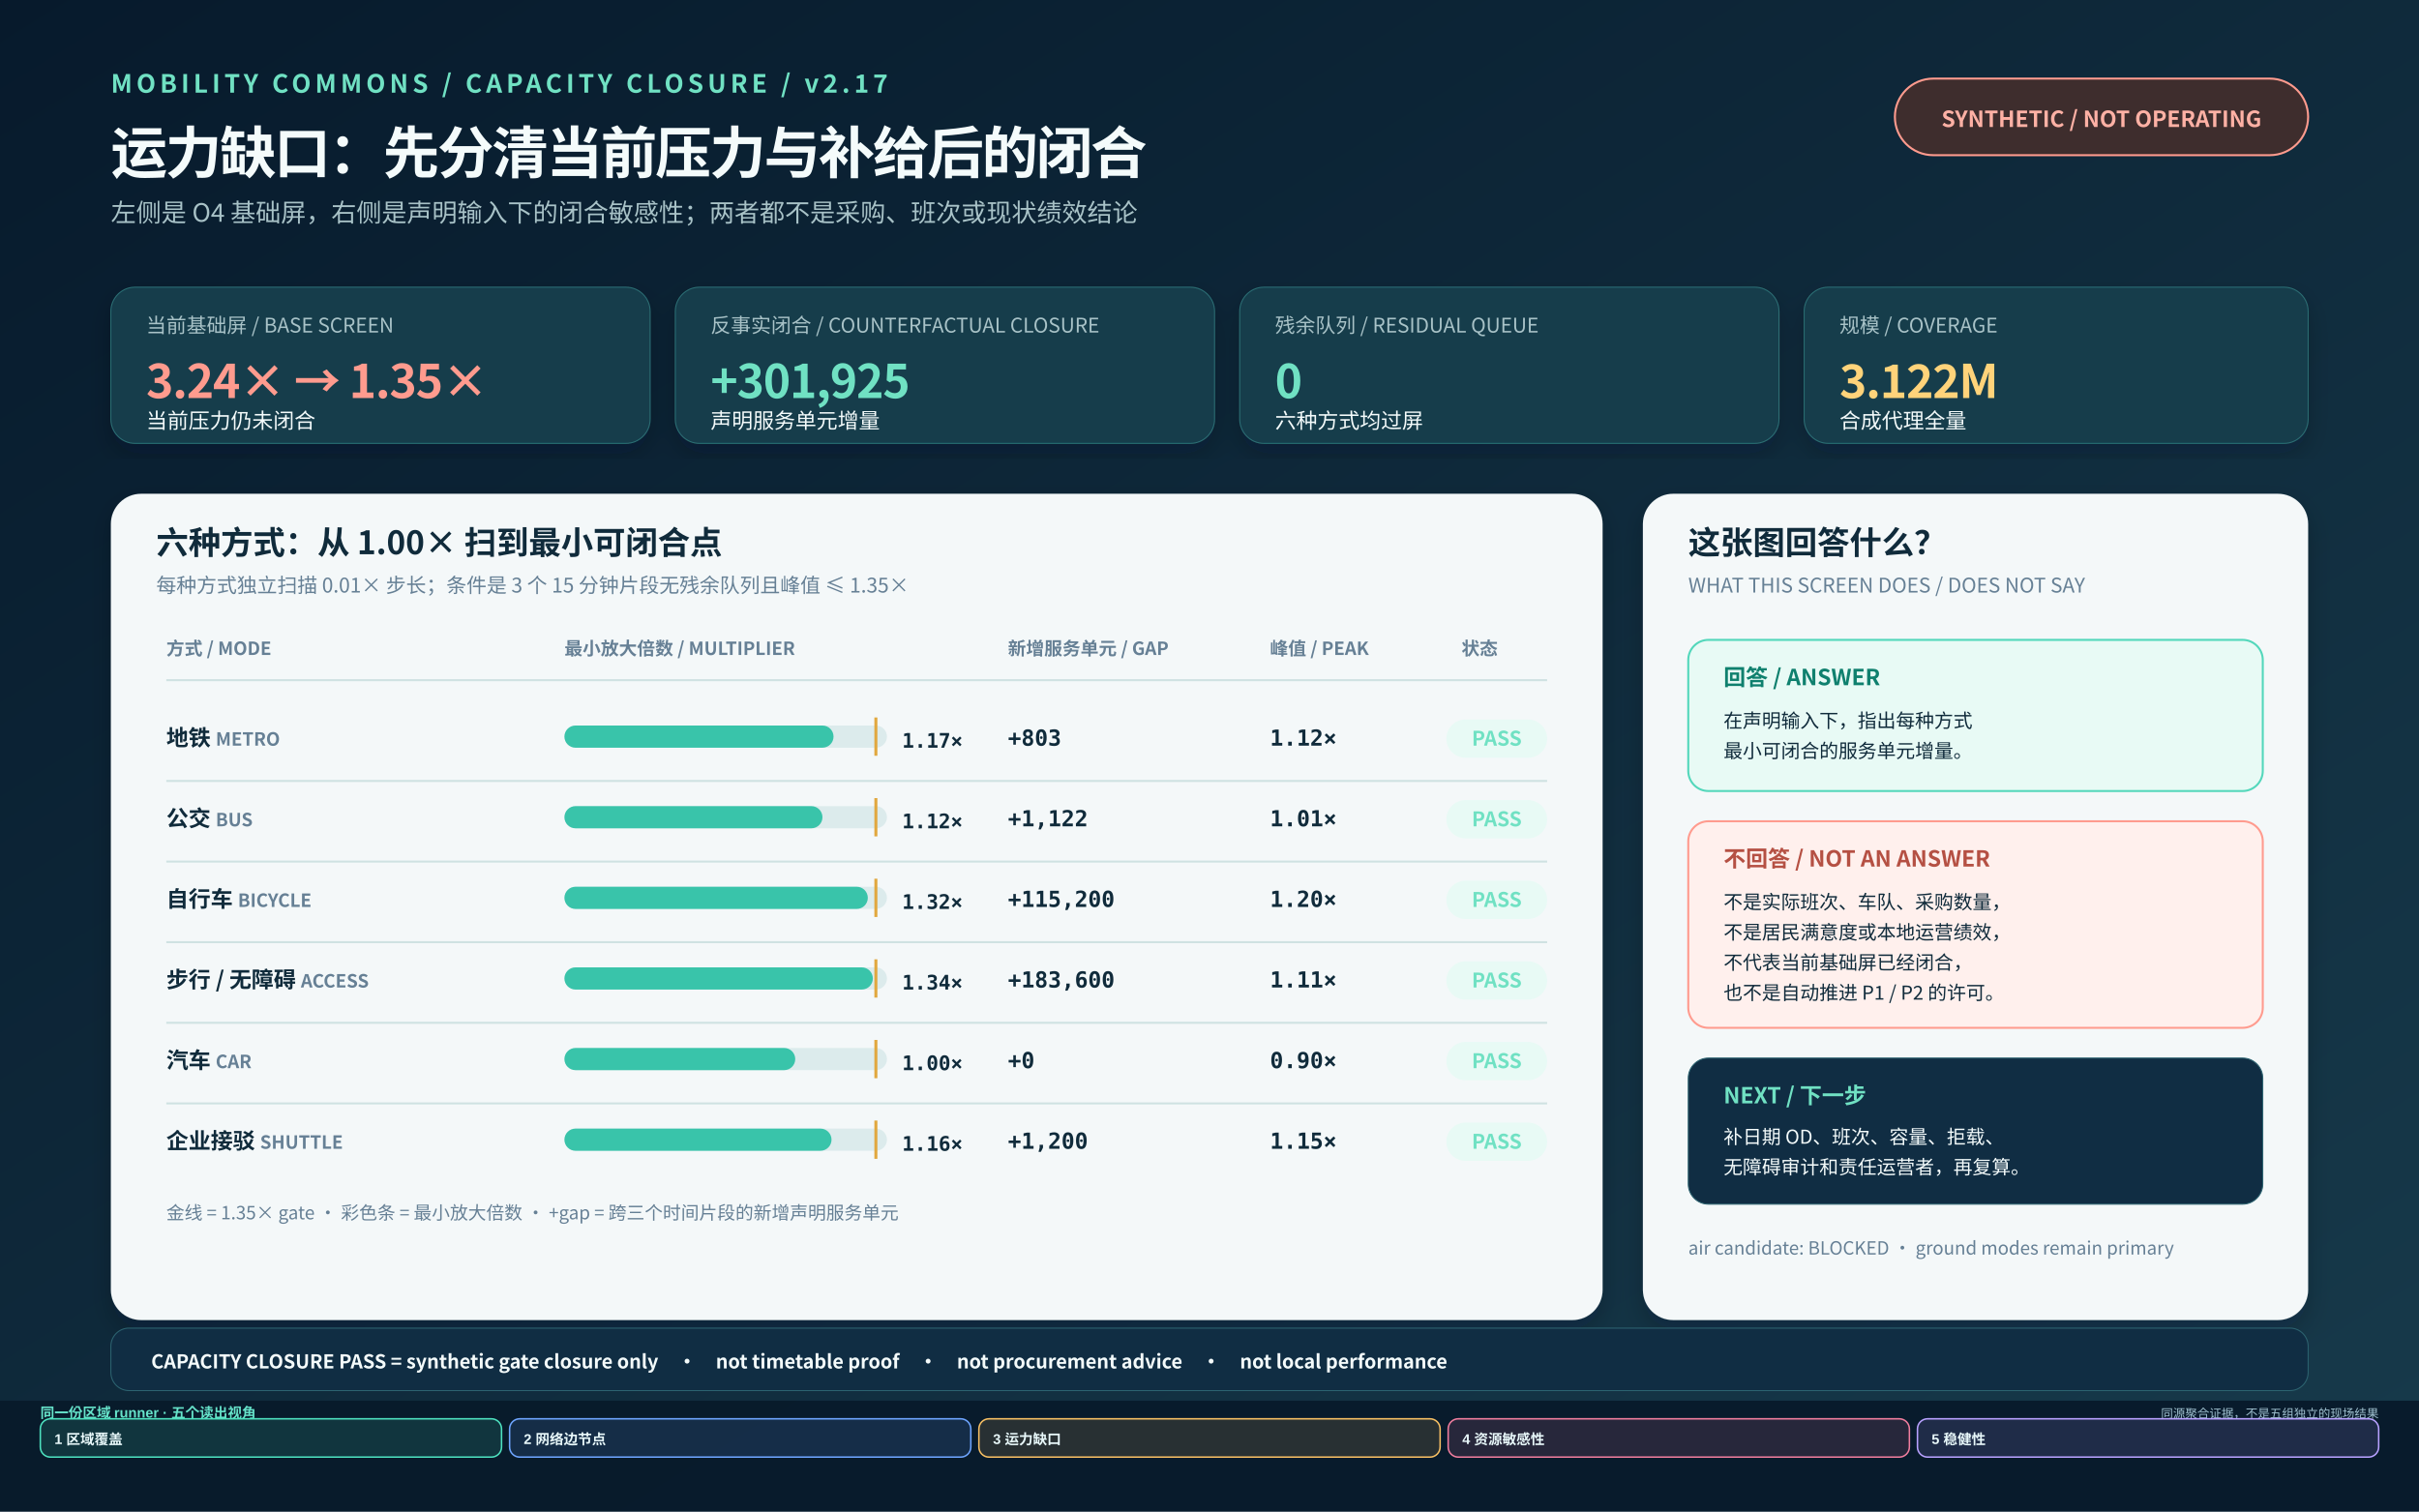
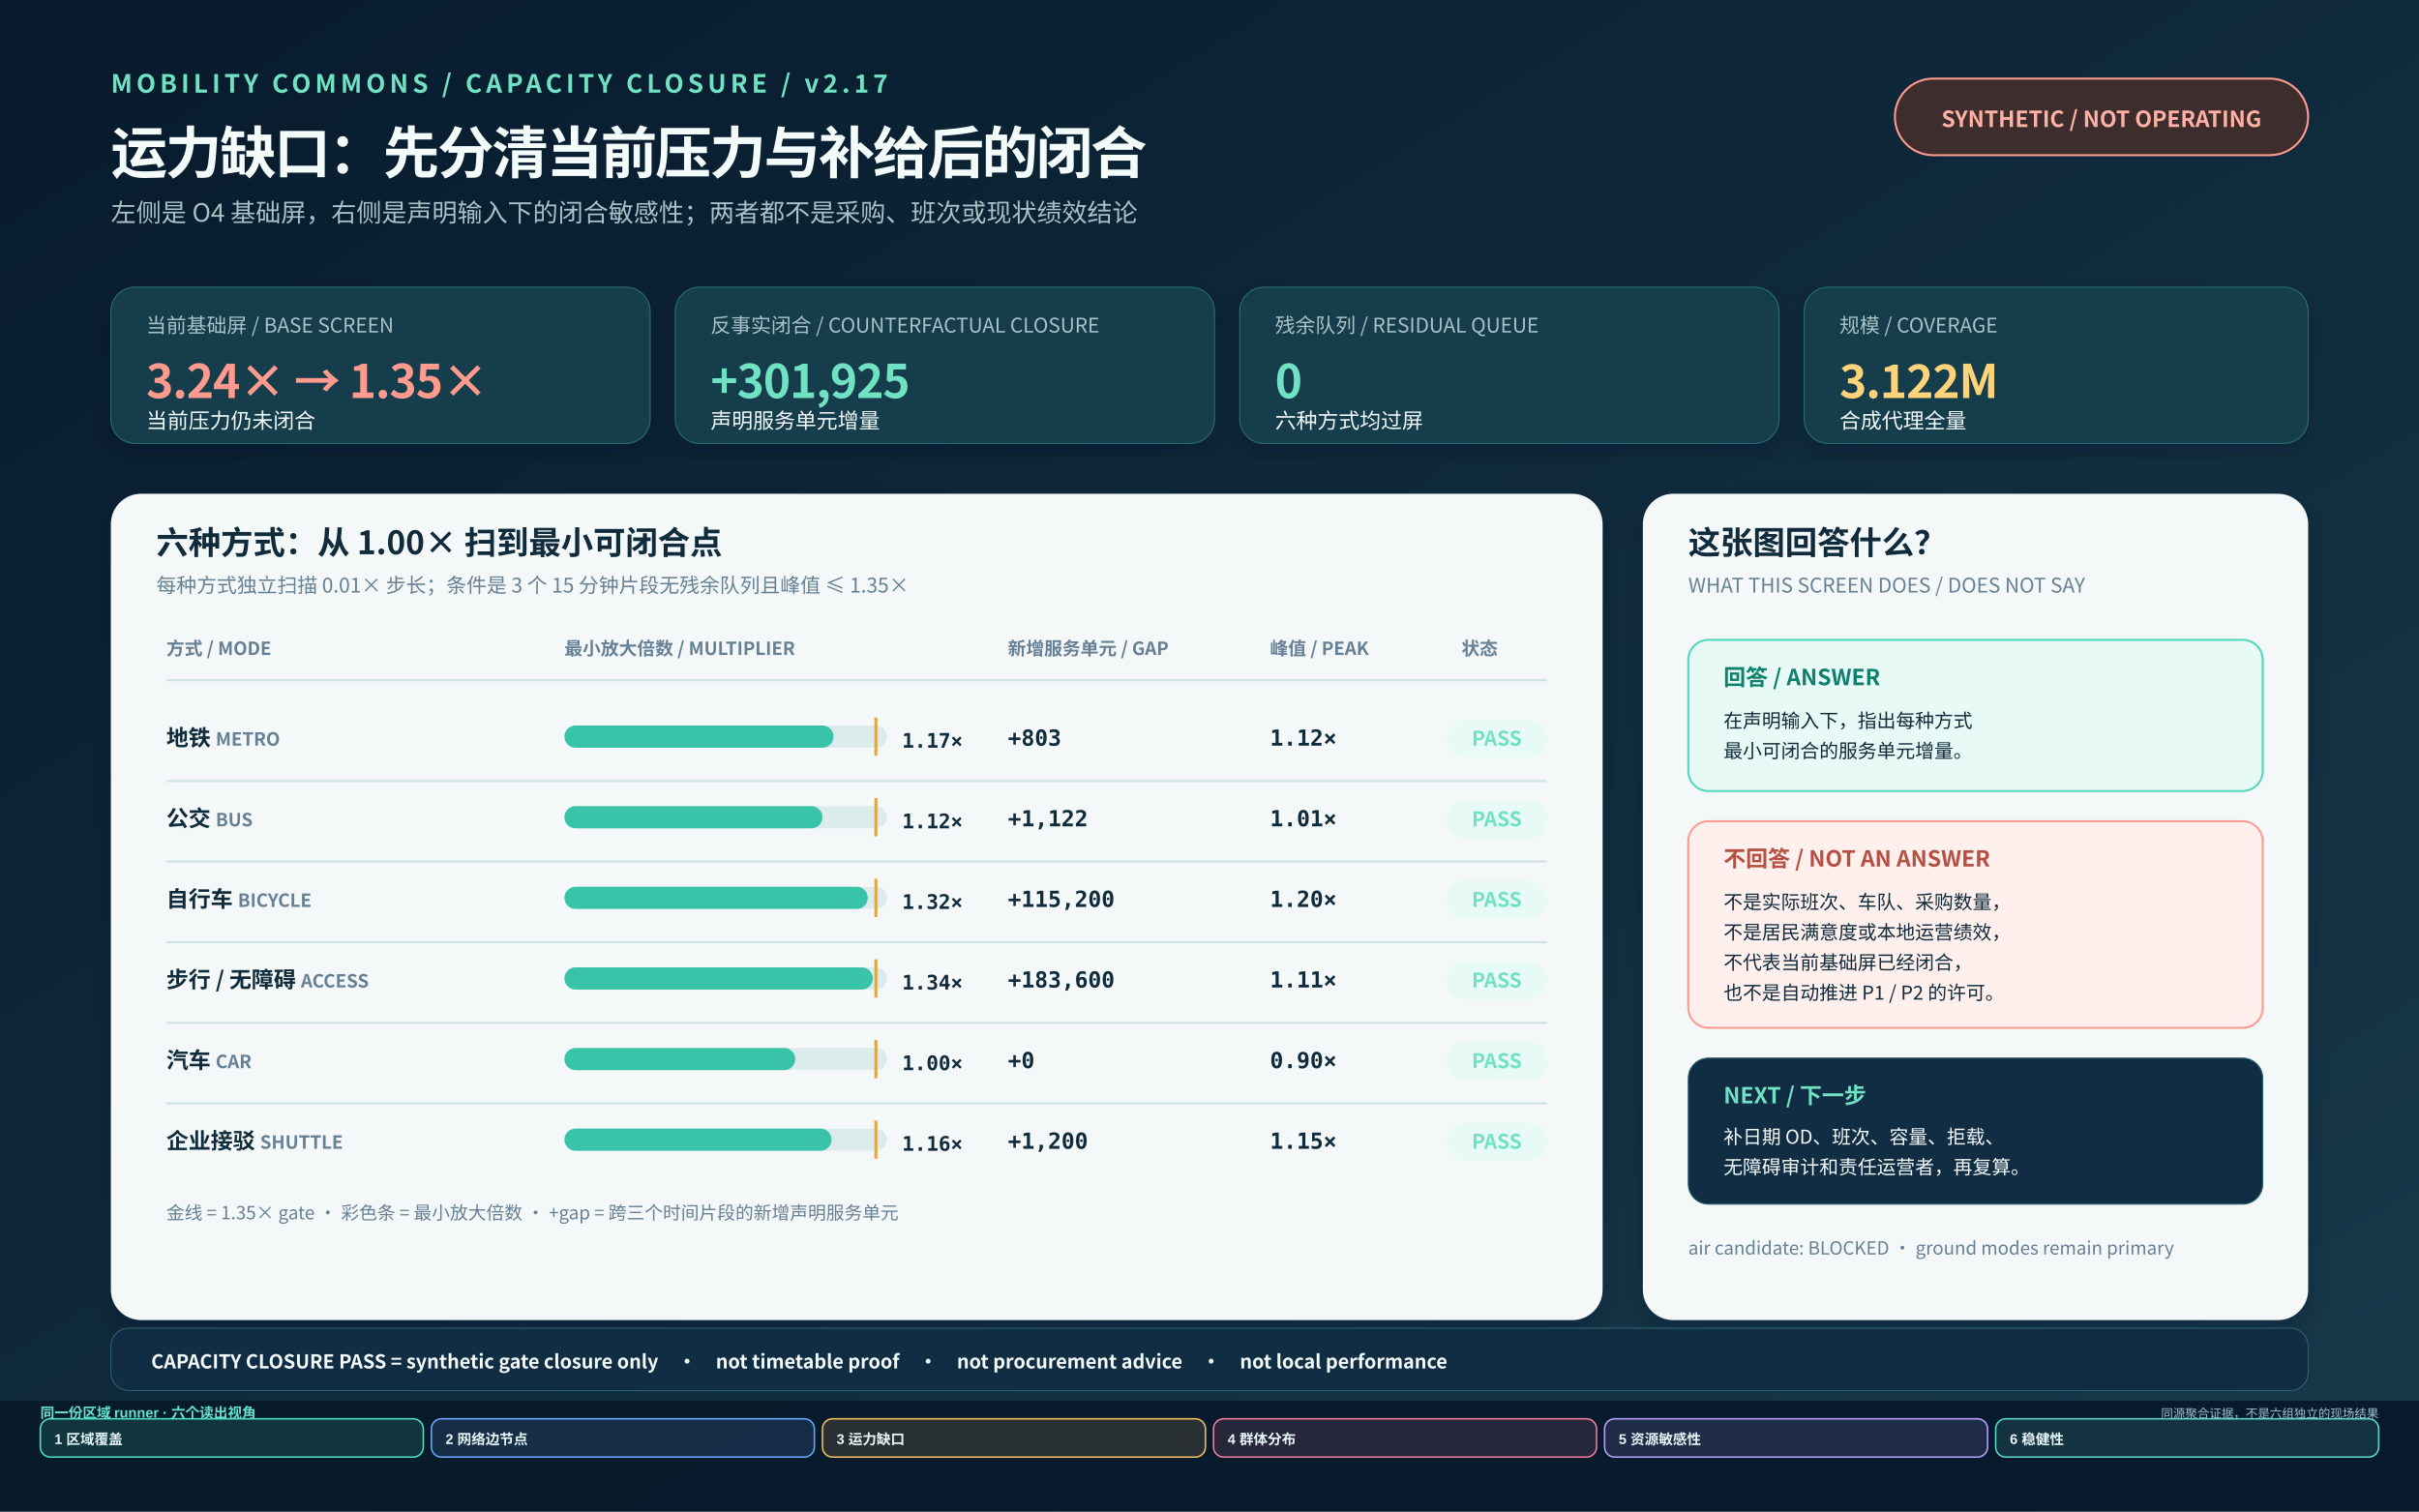
<svg xmlns="http://www.w3.org/2000/svg" width="2400" height="1500" viewBox="0 0 2400 1500" role="img" aria-labelledby="title desc">
  <defs>
    <linearGradient id="bg" x1="0" y1="0" x2="1" y2="1">
      <stop offset="0" stop-color="#071a2c" />
      <stop offset="1" stop-color="#173a4b" />
    </linearGradient>
    <linearGradient id="teal" x1="0" y1="0" x2="1" y2="0">
      <stop offset="0" stop-color="#32c5aa" />
      <stop offset="1" stop-color="#70e1c3" />
    </linearGradient>
    <filter id="shadow" x="-10%" y="-10%" width="120%" height="120%">
      <feDropShadow dx="0" dy="10" stdDeviation="12" flood-color="#00111f" flood-opacity=".22" />
    </filter>
    <style>
      .sans{font-family:"PingFang SC","Noto Sans CJK SC","Helvetica Neue",Arial,sans-serif}.mono{font-family:"SFMono-Regular",Consolas,monospace}.white{fill:#f4fbfb}.muted{fill:#a8c2c7}.teal{fill:#70e1c3}.amber{fill:#ffd37a}.ink{fill:#102b3b}.small{font-size:20px}.label{font-size:24px;font-weight:750}.value{font-size:46px;font-weight:850;letter-spacing:-1px}.title{font-size:56px;font-weight:850;letter-spacing:-2px}.card{fill:#f4f8f9}.line{stroke:#cfe2e2;stroke-width:2}.pill{font-size:20px;font-weight:850}.row{font-size:22px;font-weight:750}.bar{fill:#dcebec}.barfill{fill:#39c4aa}.note{font-size:19px}
    </style>
  </defs>
  <rect width="2400" height="1500" fill="url(#bg)" />
  <text x="110" y="92" class="sans teal" font-size="25" font-weight="800" letter-spacing="4">MOBILITY COMMONS / CAPACITY CLOSURE / v2.17</text>
  <text x="110" y="172" class="sans white title">运力缺口：先分清当前压力与补给后的闭合</text>
  <text x="110" y="220" class="sans muted" font-size="25">左侧是 O4 基础屏，右侧是声明输入下的闭合敏感性；两者都不是采购、班次或现状绩效结论</text>
  <rect x="1880" y="78" width="410" height="76" rx="38" fill="#3e2d2d" stroke="#ff9b8e" stroke-width="2" />
  <text x="2085" y="126" text-anchor="middle" class="sans" fill="#ffb1a5" font-size="22" font-weight="850">SYNTHETIC / NOT OPERATING</text>
  <g filter="url(#shadow)">
    <rect x="110" y="285" width="535" height="155" rx="24" fill="#143c4c" stroke="#2d6e73" />
    <rect x="670" y="285" width="535" height="155" rx="24" fill="#143c4c" stroke="#2d6e73" />
    <rect x="1230" y="285" width="535" height="155" rx="24" fill="#143c4c" stroke="#2d6e73" />
    <rect x="1790" y="285" width="500" height="155" rx="24" fill="#143c4c" stroke="#2d6e73" />
  </g>
  <text x="145" y="330" class="sans muted small">当前基础屏 / BASE SCREEN</text>
  <text x="145" y="395" class="sans coral value" fill="#ff9b8e">3.24× → 1.35×</text>
  <text x="145" y="425" class="sans white" font-size="21">当前压力仍未闭合</text>
  <text x="705" y="330" class="sans muted small">反事实闭合 / COUNTERFACTUAL CLOSURE</text>
  <text x="705" y="395" class="sans teal value">+301,925</text>
  <text x="705" y="425" class="sans white" font-size="21">声明服务单元增量</text>
  <text x="1265" y="330" class="sans muted small">残余队列 / RESIDUAL QUEUE</text>
  <text x="1265" y="395" class="sans teal value">0</text>
  <text x="1265" y="425" class="sans white" font-size="21">六种方式均过屏</text>
  <text x="1825" y="330" class="sans muted small">规模 / COVERAGE</text>
  <text x="1825" y="395" class="sans amber value">3.122M</text>
  <text x="1825" y="425" class="sans white" font-size="21">合成代理全量</text>
  <rect x="110" y="490" width="1480" height="820" rx="30" class="card" filter="url(#shadow)" />
  <text x="155" y="550" class="sans ink" font-size="32" font-weight="850">六种方式：从 1.00× 扫到最小可闭合点</text>
  <text x="155" y="588" class="sans" fill="#668095" font-size="20">每种方式独立扫描 0.01× 步长；条件是 3 个 15 分钟片段无残余队列且峰值 ≤ 1.35×</text>
  <text x="165" y="650" class="sans" fill="#668095" font-size="18" font-weight="850">方式 / MODE</text>
  <text x="560" y="650" class="sans" fill="#668095" font-size="18" font-weight="850">最小放大倍数 / MULTIPLIER</text>
  <text x="1000" y="650" class="sans" fill="#668095" font-size="18" font-weight="850">新增服务单元 / GAP</text>
  <text x="1260" y="650" class="sans" fill="#668095" font-size="18" font-weight="850">峰值 / PEAK</text>
  <text x="1450" y="650" class="sans" fill="#668095" font-size="18" font-weight="850">状态</text>
  <line x1="165" y1="675" x2="1535" y2="675" class="line" />
  <g class="sans">
    <text x="165" y="740" class="ink row">地铁 <tspan fill="#668095" font-size="18">METRO</tspan>
    </text>
    <rect x="560" y="720" width="320" height="22" rx="11" class="bar" />
    <rect x="560" y="720" width="267" height="22" rx="11" class="barfill" />
    <line x1="869" y1="712" x2="869" y2="750" stroke="#e1a83f" stroke-width="3" />
    <text x="895" y="742" class="mono ink pill">1.17×</text>
    <text x="1000" y="740" class="mono ink row">+803</text>
    <text x="1260" y="740" class="mono ink row">1.12×</text>
    <rect x="1435" y="714" width="100" height="38" rx="19" fill="#e8faf5" />
    <text x="1485" y="740" text-anchor="middle" class="teal pill">PASS</text>
    <line x1="165" y1="775" x2="1535" y2="775" class="line" />
    <text x="165" y="820" class="ink row">公交 <tspan fill="#668095" font-size="18">BUS</tspan>
    </text>
    <rect x="560" y="800" width="320" height="22" rx="11" class="bar" />
    <rect x="560" y="800" width="256" height="22" rx="11" class="barfill" />
    <line x1="869" y1="792" x2="869" y2="830" stroke="#e1a83f" stroke-width="3" />
    <text x="895" y="822" class="mono ink pill">1.12×</text>
    <text x="1000" y="820" class="mono ink row">+1,122</text>
    <text x="1260" y="820" class="mono ink row">1.01×</text>
    <rect x="1435" y="794" width="100" height="38" rx="19" fill="#e8faf5" />
    <text x="1485" y="820" text-anchor="middle" class="teal pill">PASS</text>
    <line x1="165" y1="855" x2="1535" y2="855" class="line" />
    <text x="165" y="900" class="ink row">自行车 <tspan fill="#668095" font-size="18">BICYCLE</tspan>
    </text>
    <rect x="560" y="880" width="320" height="22" rx="11" class="bar" />
    <rect x="560" y="880" width="301" height="22" rx="11" class="barfill" />
    <line x1="869" y1="872" x2="869" y2="910" stroke="#e1a83f" stroke-width="3" />
    <text x="895" y="902" class="mono ink pill">1.32×</text>
    <text x="1000" y="900" class="mono ink row">+115,200</text>
    <text x="1260" y="900" class="mono ink row">1.20×</text>
    <rect x="1435" y="874" width="100" height="38" rx="19" fill="#e8faf5" />
    <text x="1485" y="900" text-anchor="middle" class="teal pill">PASS</text>
    <line x1="165" y1="935" x2="1535" y2="935" class="line" />
    <text x="165" y="980" class="ink row">步行 / 无障碍 <tspan fill="#668095" font-size="18">ACCESS</tspan>
    </text>
    <rect x="560" y="960" width="320" height="22" rx="11" class="bar" />
    <rect x="560" y="960" width="306" height="22" rx="11" class="barfill" />
    <line x1="869" y1="952" x2="869" y2="990" stroke="#e1a83f" stroke-width="3" />
    <text x="895" y="982" class="mono ink pill">1.34×</text>
    <text x="1000" y="980" class="mono ink row">+183,600</text>
    <text x="1260" y="980" class="mono ink row">1.11×</text>
    <rect x="1435" y="954" width="100" height="38" rx="19" fill="#e8faf5" />
    <text x="1485" y="980" text-anchor="middle" class="teal pill">PASS</text>
    <line x1="165" y1="1015" x2="1535" y2="1015" class="line" />
    <text x="165" y="1060" class="ink row">汽车 <tspan fill="#668095" font-size="18">CAR</tspan>
    </text>
    <rect x="560" y="1040" width="320" height="22" rx="11" class="bar" />
    <rect x="560" y="1040" width="229" height="22" rx="11" class="barfill" />
    <line x1="869" y1="1032" x2="869" y2="1070" stroke="#e1a83f" stroke-width="3" />
    <text x="895" y="1062" class="mono ink pill">1.00×</text>
    <text x="1000" y="1060" class="mono ink row">+0</text>
    <text x="1260" y="1060" class="mono ink row">0.90×</text>
    <rect x="1435" y="1034" width="100" height="38" rx="19" fill="#e8faf5" />
    <text x="1485" y="1060" text-anchor="middle" class="teal pill">PASS</text>
    <line x1="165" y1="1095" x2="1535" y2="1095" class="line" />
    <text x="165" y="1140" class="ink row">企业接驳 <tspan fill="#668095" font-size="18">SHUTTLE</tspan>
    </text>
    <rect x="560" y="1120" width="320" height="22" rx="11" class="bar" />
    <rect x="560" y="1120" width="265" height="22" rx="11" class="barfill" />
    <line x1="869" y1="1112" x2="869" y2="1150" stroke="#e1a83f" stroke-width="3" />
    <text x="895" y="1142" class="mono ink pill">1.16×</text>
    <text x="1000" y="1140" class="mono ink row">+1,200</text>
    <text x="1260" y="1140" class="mono ink row">1.15×</text>
    <rect x="1435" y="1114" width="100" height="38" rx="19" fill="#e8faf5" />
    <text x="1485" y="1140" text-anchor="middle" class="teal pill">PASS</text>
  </g>
  <text x="165" y="1210" class="sans" fill="#668095" font-size="18">金线 = 1.35× gate · 彩色条 = 最小放大倍数 · +gap = 跨三个时间片段的新增声明服务单元</text>
  <rect x="1630" y="490" width="660" height="820" rx="30" class="card" filter="url(#shadow)" />
  <text x="1675" y="550" class="sans ink" font-size="32" font-weight="850">这张图回答什么？</text>
  <text x="1675" y="588" class="sans" fill="#668095" font-size="20">WHAT THIS SCREEN DOES / DOES NOT SAY</text>
  <rect x="1675" y="635" width="570" height="150" rx="20" fill="#e8faf5" stroke="#53d7bb" stroke-width="2" />
  <text x="1710" y="680" class="sans" fill="#0f806e" font-size="22" font-weight="850">回答 / ANSWER</text>
  <text x="1710" y="722" class="sans ink note">在声明输入下，指出每种方式</text>
  <text x="1710" y="752" class="sans ink note">最小可闭合的服务单元增量。</text>
  <rect x="1675" y="815" width="570" height="205" rx="20" fill="#fff0ed" stroke="#ff9b8e" stroke-width="2" />
  <text x="1710" y="860" class="sans" fill="#b55043" font-size="22" font-weight="850">不回答 / NOT AN ANSWER</text>
  <text x="1710" y="902" class="sans ink note">不是实际班次、车队、采购数量，</text>
  <text x="1710" y="932" class="sans ink note">不是居民满意度或本地运营绩效，</text>
  <text x="1710" y="962" class="sans ink note">不代表当前基础屏已经闭合，</text>
  <text x="1710" y="992" class="sans ink note">也不是自动推进 P1 / P2 的许可。</text>
  <rect x="1675" y="1050" width="570" height="145" rx="20" fill="#102d43" stroke="#2c6370" />
  <text x="1710" y="1095" class="sans teal" font-size="22" font-weight="850">NEXT / 下一步</text>
  <text x="1710" y="1135" class="sans white note">补日期 OD、班次、容量、拒载、</text>
  <text x="1710" y="1165" class="sans white note">无障碍审计和责任运营者，再复算。</text>
  <text x="1675" y="1245" class="sans" fill="#668095" font-size="18">air candidate: BLOCKED · ground modes remain primary</text>
  <rect x="110" y="1318" width="2180" height="62" rx="18" fill="#102d43" stroke="#2c6370" />
  <text x="150" y="1358" class="sans white" font-size="19" font-weight="750">CAPACITY CLOSURE PASS = synthetic gate closure only　·　not timetable proof　·　not procurement advice　·　not local performance</text>
  <g id="evidence-chain-ribbon">
    <rect x="0" y="1390" width="2400" height="110" fill="#071A2B" opacity=".96" />
-     <text x="40" y="1407" font-family="Arial,sans-serif" font-size="14" font-weight="800" fill="#66E3CA">同一份区域 runner · 五个读出视角</text>
-     <text x="2360" y="1407" text-anchor="end" font-family="Arial,sans-serif" font-size="12" fill="#9FC0CF">同源聚合证据，不是五组独立的现场结果</text>
-     <rect x="40.0" y="1408" width="457.6" height="38" rx="10" fill="#4DE1BF22" stroke="#4DE1BF" stroke-width="1.5" />
+     <text x="40" y="1407" font-family="Arial,sans-serif" font-size="14" font-weight="800" fill="#66E3CA">同一份区域 runner · 六个读出视角</text>
+     <text x="2360" y="1407" text-anchor="end" font-family="Arial,sans-serif" font-size="12" fill="#9FC0CF">同源聚合证据，不是六组独立的现场结果</text>
+     <rect x="40.0" y="1408" width="380.0" height="38" rx="10" fill="#4DE1BF22" stroke="#4DE1BF" stroke-width="1.5" />
    <text x="54.0" y="1433" font-family="Arial,sans-serif" font-size="14" font-weight="800" fill="#E8F8FA">1  区域覆盖</text>
-     <rect x="505.6" y="1408" width="457.6" height="38" rx="10" fill="#6EA5FF22" stroke="#6EA5FF" stroke-width="1.5" />
-     <text x="519.6" y="1433" font-family="Arial,sans-serif" font-size="14" font-weight="800" fill="#E8F8FA">2  网络边节点</text>
-     <rect x="971.2" y="1408" width="457.6" height="38" rx="10" fill="#F7BF6322" stroke="#F7BF63" stroke-width="1.5" />
-     <text x="985.2" y="1433" font-family="Arial,sans-serif" font-size="14" font-weight="800" fill="#E8F8FA">3  运力缺口</text>
-     <rect x="1436.8" y="1408" width="457.6" height="38" rx="10" fill="#F07D9E22" stroke="#F07D9E" stroke-width="1.5" />
-     <text x="1450.8" y="1433" font-family="Arial,sans-serif" font-size="14" font-weight="800" fill="#E8F8FA">4  资源敏感性</text>
-     <rect x="1902.4" y="1408" width="457.6" height="38" rx="10" fill="#B8A1FF22" stroke="#B8A1FF" stroke-width="1.5" />
-     <text x="1916.4" y="1433" font-family="Arial,sans-serif" font-size="14" font-weight="800" fill="#E8F8FA">5  稳健性</text>
+     <rect x="428.0" y="1408" width="380.0" height="38" rx="10" fill="#6EA5FF22" stroke="#6EA5FF" stroke-width="1.5" />
+     <text x="442.0" y="1433" font-family="Arial,sans-serif" font-size="14" font-weight="800" fill="#E8F8FA">2  网络边节点</text>
+     <rect x="816.0" y="1408" width="380.0" height="38" rx="10" fill="#F7BF6322" stroke="#F7BF63" stroke-width="1.5" />
+     <text x="830.0" y="1433" font-family="Arial,sans-serif" font-size="14" font-weight="800" fill="#E8F8FA">3  运力缺口</text>
+     <rect x="1204.0" y="1408" width="380.0" height="38" rx="10" fill="#F07D9E22" stroke="#F07D9E" stroke-width="1.5" />
+     <text x="1218.0" y="1433" font-family="Arial,sans-serif" font-size="14" font-weight="800" fill="#E8F8FA">4  群体分布</text>
+     <rect x="1592.0" y="1408" width="380.0" height="38" rx="10" fill="#B8A1FF22" stroke="#B8A1FF" stroke-width="1.5" />
+     <text x="1606.0" y="1433" font-family="Arial,sans-serif" font-size="14" font-weight="800" fill="#E8F8FA">5  资源敏感性</text>
+     <rect x="1980.0" y="1408" width="380.0" height="38" rx="10" fill="#5ED6D022" stroke="#5ED6D0" stroke-width="1.5" />
+     <text x="1994.0" y="1433" font-family="Arial,sans-serif" font-size="14" font-weight="800" fill="#E8F8FA">6  稳健性</text>
  </g>
</svg>
